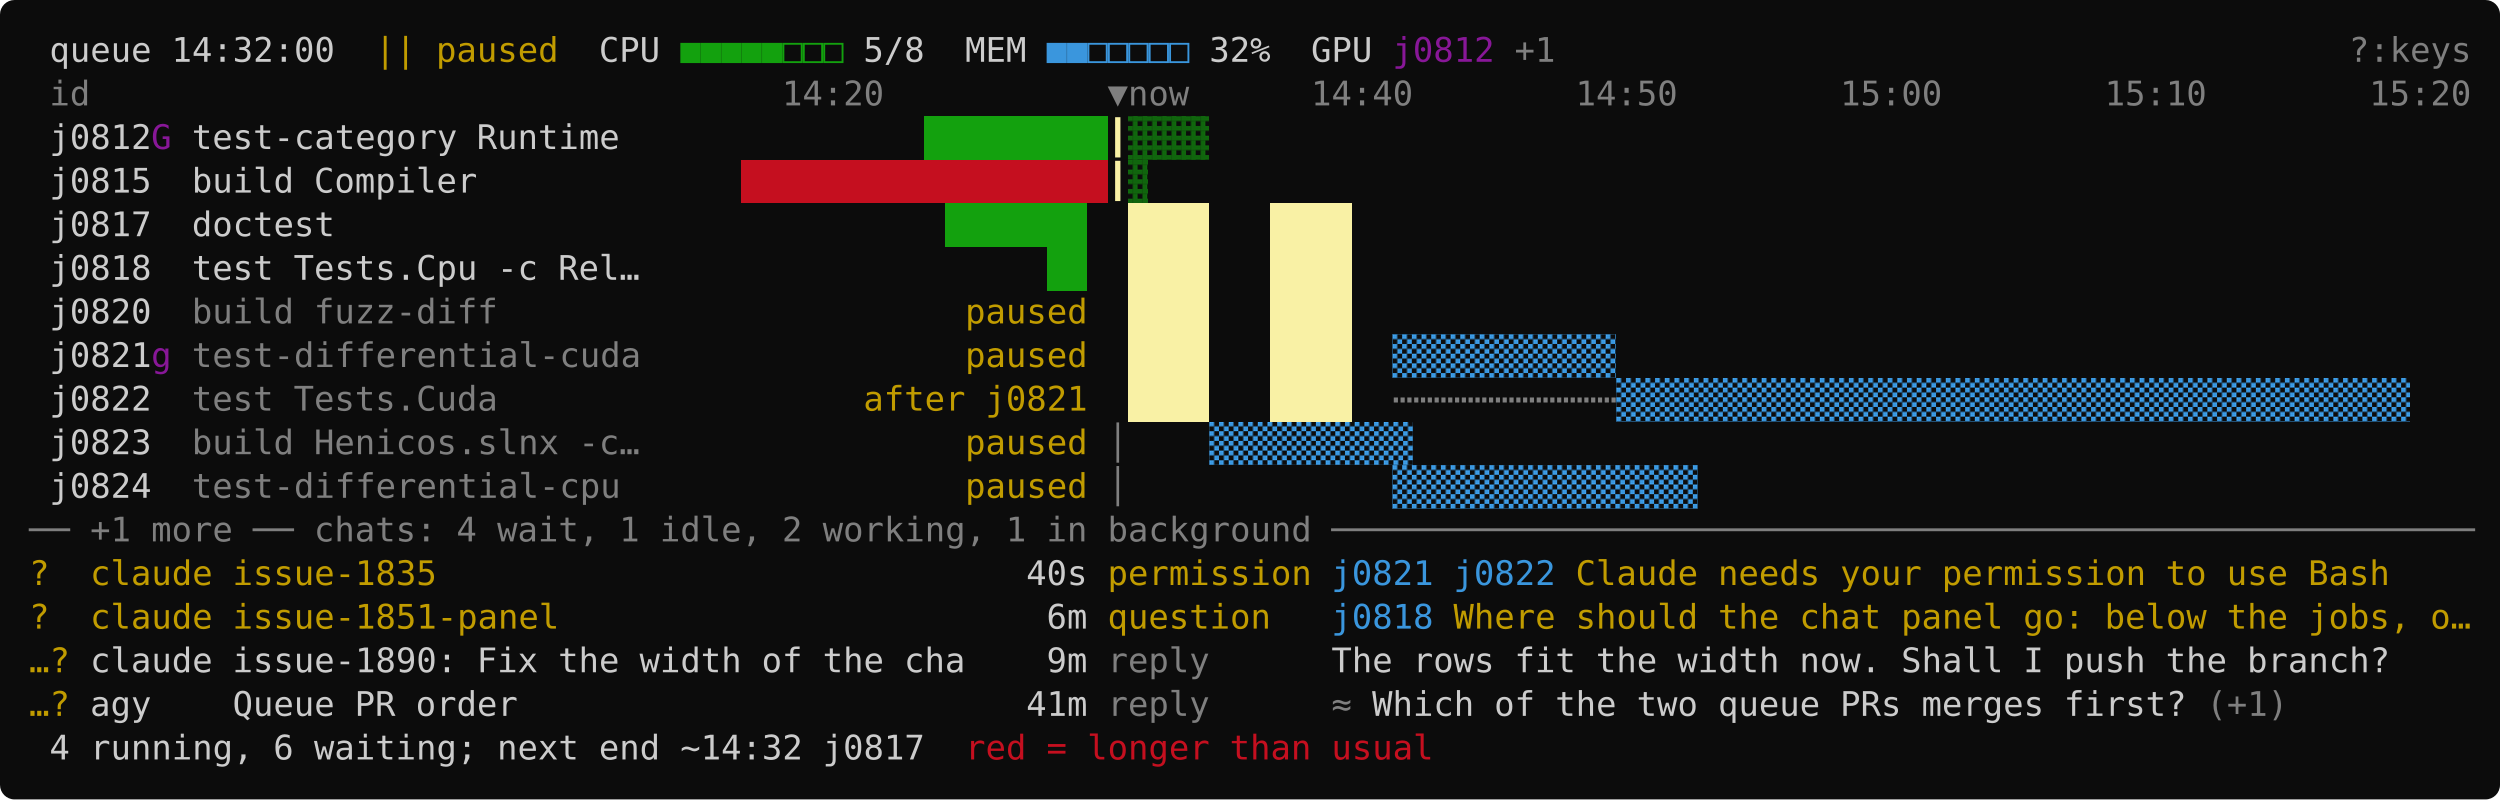
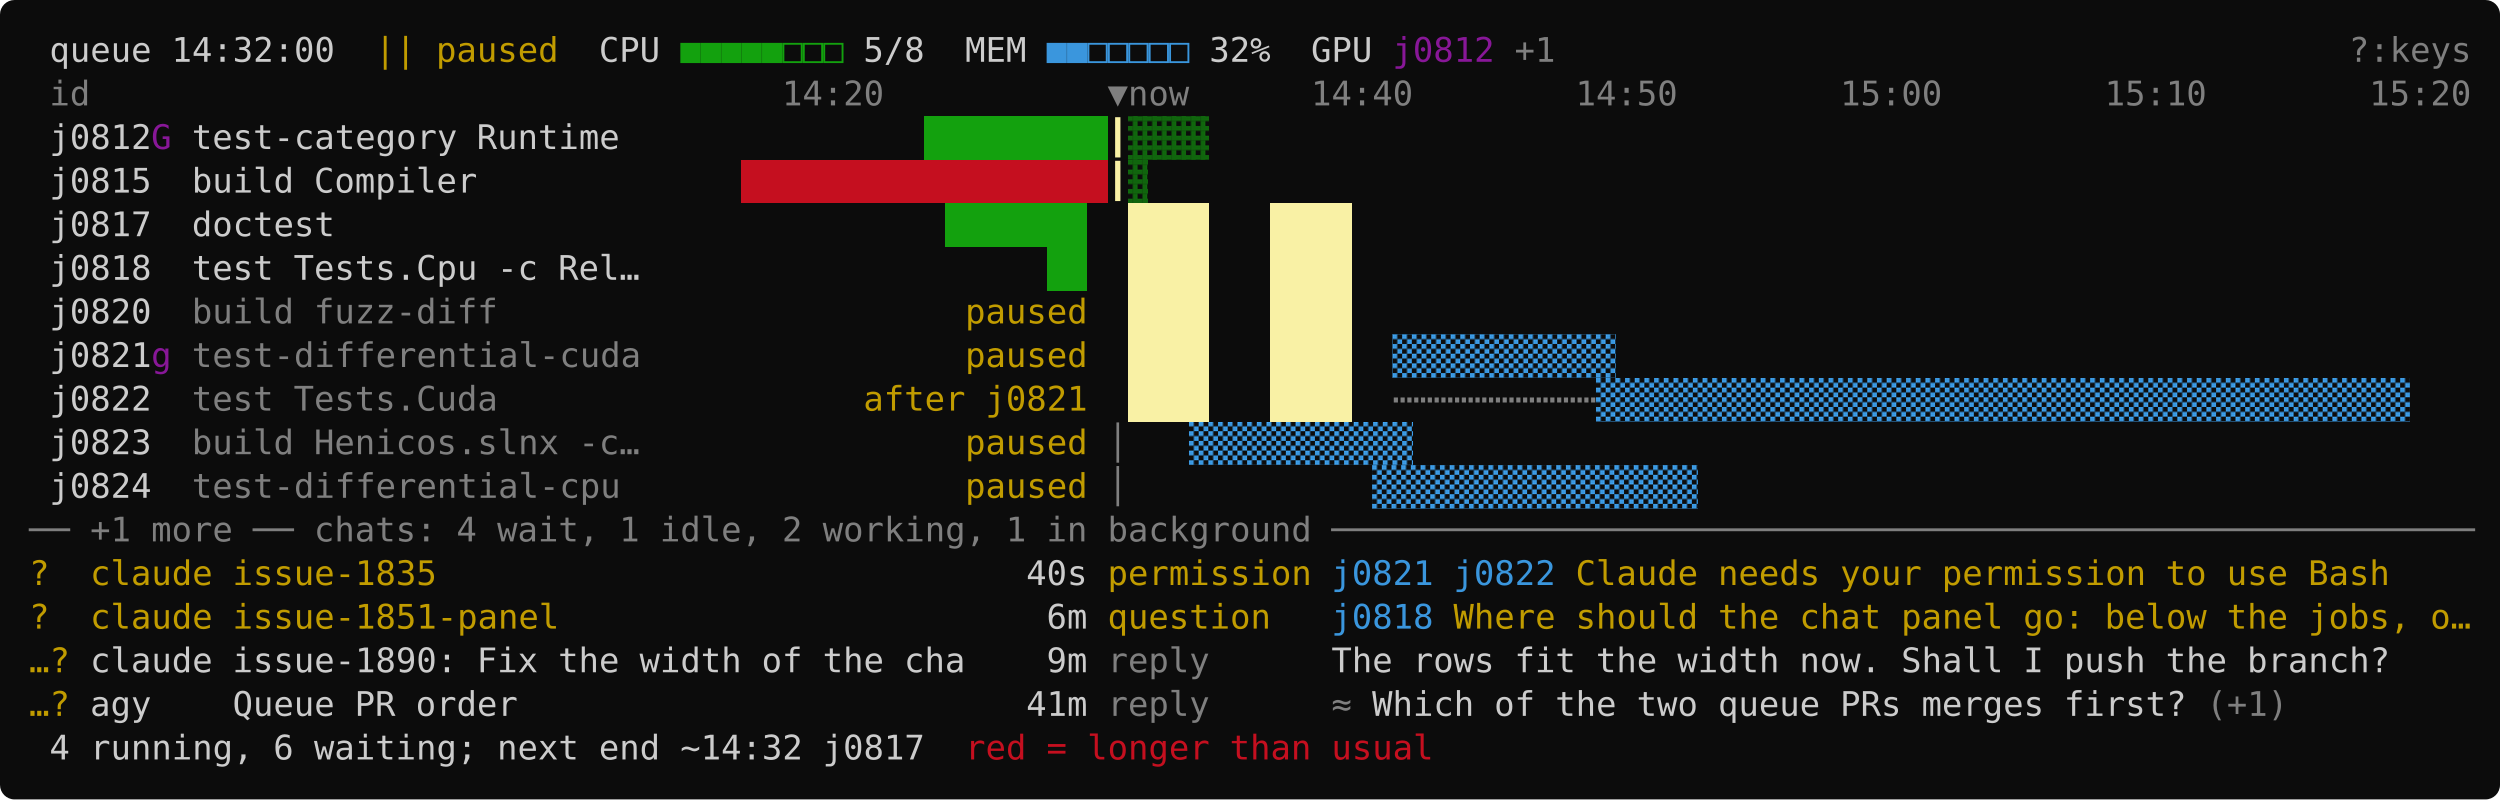
<svg xmlns="http://www.w3.org/2000/svg" width="1032" height="330" viewBox="0 0 1032 330">
  <defs>
    <pattern id="shade0" x="465.6" y="48" width="4" height="4" patternUnits="userSpaceOnUse" fill="#13a10e" fill-opacity="0.6">
      <rect x="0" y="0" width="2" height="2" />
      <rect x="2" y="2" width="2" height="2" />
      <rect x="2" y="0" width="2" height="2" />
    </pattern>
    <pattern id="shade1" x="465.6" y="66" width="4" height="4" patternUnits="userSpaceOnUse" fill="#13a10e" fill-opacity="0.6">
      <rect x="0" y="0" width="2" height="2" />
      <rect x="2" y="2" width="2" height="2" />
      <rect x="2" y="0" width="2" height="2" />
    </pattern>
    <pattern id="shade2" x="574.8" y="138" width="4" height="4" patternUnits="userSpaceOnUse" fill="#3a96dd">
      <rect x="0" y="0" width="2" height="2" />
      <rect x="2" y="2" width="2" height="2" />
    </pattern>
-     <pattern id="shade3" x="667.2" y="156" width="4" height="4" patternUnits="userSpaceOnUse" fill="#3a96dd">
-       <rect x="0" y="0" width="2" height="2" />
-       <rect x="2" y="2" width="2" height="2" />
-     </pattern>
-     <pattern id="shade4" x="499.2" y="174" width="4" height="4" patternUnits="userSpaceOnUse" fill="#3a96dd">
-       <rect x="0" y="0" width="2" height="2" />
-       <rect x="2" y="2" width="2" height="2" />
-     </pattern>
-     <pattern id="shade5" x="574.8" y="192" width="4" height="4" patternUnits="userSpaceOnUse" fill="#3a96dd">
+     <pattern id="shade3" x="658.8" y="156" width="4" height="4" patternUnits="userSpaceOnUse" fill="#3a96dd">
+       <rect x="0" y="0" width="2" height="2" />
+       <rect x="2" y="2" width="2" height="2" />
+     </pattern>
+     <pattern id="shade4" x="490.8" y="174" width="4" height="4" patternUnits="userSpaceOnUse" fill="#3a96dd">
+       <rect x="0" y="0" width="2" height="2" />
+       <rect x="2" y="2" width="2" height="2" />
+     </pattern>
+     <pattern id="shade5" x="566.4" y="192" width="4" height="4" patternUnits="userSpaceOnUse" fill="#3a96dd">
      <rect x="0" y="0" width="2" height="2" />
      <rect x="2" y="2" width="2" height="2" />
    </pattern>
  </defs>
  <rect width="100%" height="100%" rx="6" fill="#0c0c0c" />
  <g shape-rendering="crispEdges">
    <rect x="381.6" y="48" width="75.6" height="18" fill="#13a10e" />
    <rect x="465.6" y="48" width="33.6" height="18" fill="url(#shade0)" />
    <rect x="306" y="66" width="151.2" height="18" fill="#c50f1f" />
    <rect x="465.6" y="66" width="8.4" height="18" fill="url(#shade1)" />
    <rect x="390" y="84" width="58.8" height="18" fill="#13a10e" />
    <rect x="465.6" y="84" width="33.6" height="18" fill="#f9f1a5" />
    <rect x="524.4" y="84" width="33.6" height="18" fill="#f9f1a5" />
    <rect x="432" y="102" width="16.8" height="18" fill="#13a10e" />
    <rect x="465.6" y="102" width="33.6" height="18" fill="#f9f1a5" />
    <rect x="524.4" y="102" width="33.6" height="18" fill="#f9f1a5" />
    <rect x="465.6" y="120" width="33.6" height="18" fill="#f9f1a5" />
    <rect x="524.4" y="120" width="33.6" height="18" fill="#f9f1a5" />
    <rect x="465.6" y="138" width="33.6" height="18" fill="#f9f1a5" />
    <rect x="524.4" y="138" width="33.6" height="18" fill="#f9f1a5" />
    <rect x="574.8" y="138" width="92.4" height="18" fill="url(#shade2)" />
    <rect x="465.6" y="156" width="33.6" height="18" fill="#f9f1a5" />
    <rect x="524.4" y="156" width="33.6" height="18" fill="#f9f1a5" />
-     <rect x="667.2" y="156" width="327.6" height="18" fill="url(#shade3)" />
-     <rect x="499.2" y="174" width="84" height="18" fill="url(#shade4)" />
-     <rect x="574.8" y="192" width="126" height="18" fill="url(#shade5)" />
+     <rect x="658.8" y="156" width="336" height="18" fill="url(#shade3)" />
+     <rect x="490.8" y="174" width="92.4" height="18" fill="url(#shade4)" />
+     <rect x="566.4" y="192" width="134.4" height="18" fill="url(#shade5)" />
  </g>
  <g font-family="'Cascadia Mono', 'Cascadia Code', Consolas, ui-monospace, SFMono-Regular, Menlo, 'DejaVu Sans Mono', monospace" font-size="14">
    <text y="25.5">
      <tspan x="20.4" textLength="42" lengthAdjust="spacingAndGlyphs" fill="#cccccc">queue</tspan>
      <tspan x="70.8" textLength="67.2" lengthAdjust="spacingAndGlyphs" fill="#cccccc">14:32:00</tspan>
      <tspan x="154.8" textLength="16.8" lengthAdjust="spacingAndGlyphs" fill="#c19c00">||</tspan>
      <tspan x="180" textLength="50.4" lengthAdjust="spacingAndGlyphs" fill="#c19c00">paused</tspan>
      <tspan x="247.2" textLength="25.2" lengthAdjust="spacingAndGlyphs" fill="#cccccc">CPU</tspan>
      <tspan x="280.8" textLength="67.2" lengthAdjust="spacingAndGlyphs" fill="#13a10e">■■■■■□□□</tspan>
      <tspan x="356.4" textLength="25.2" lengthAdjust="spacingAndGlyphs" fill="#cccccc">5/8</tspan>
      <tspan x="398.4" textLength="25.2" lengthAdjust="spacingAndGlyphs" fill="#cccccc">MEM</tspan>
      <tspan x="432" textLength="58.8" lengthAdjust="spacingAndGlyphs" fill="#3a96dd">■■□□□□□</tspan>
      <tspan x="499.2" textLength="25.2" lengthAdjust="spacingAndGlyphs" fill="#cccccc">32%</tspan>
      <tspan x="541.2" textLength="25.2" lengthAdjust="spacingAndGlyphs" fill="#cccccc">GPU</tspan>
      <tspan x="574.8" textLength="42" lengthAdjust="spacingAndGlyphs" fill="#881798">j0812</tspan>
      <tspan x="625.2" textLength="16.8" lengthAdjust="spacingAndGlyphs" fill="#cccccc" fill-opacity="0.6">+1</tspan>
      <tspan x="969.6" textLength="50.4" lengthAdjust="spacingAndGlyphs" fill="#cccccc" fill-opacity="0.6">?:keys</tspan>
    </text>
    <text y="43.5">
      <tspan x="20.4" textLength="16.8" lengthAdjust="spacingAndGlyphs" fill="#cccccc" fill-opacity="0.6">id</tspan>
      <tspan x="322.8" textLength="42" lengthAdjust="spacingAndGlyphs" fill="#cccccc" fill-opacity="0.6">14:20</tspan>
      <tspan x="457.2" textLength="33.6" lengthAdjust="spacingAndGlyphs" fill="#cccccc" fill-opacity="0.6">▼now</tspan>
      <tspan x="541.2" textLength="42" lengthAdjust="spacingAndGlyphs" fill="#cccccc" fill-opacity="0.6">14:40</tspan>
      <tspan x="650.4" textLength="42" lengthAdjust="spacingAndGlyphs" fill="#cccccc" fill-opacity="0.6">14:50</tspan>
      <tspan x="759.6" textLength="42" lengthAdjust="spacingAndGlyphs" fill="#cccccc" fill-opacity="0.6">15:00</tspan>
      <tspan x="868.8" textLength="42" lengthAdjust="spacingAndGlyphs" fill="#cccccc" fill-opacity="0.6">15:10</tspan>
      <tspan x="978" textLength="42" lengthAdjust="spacingAndGlyphs" fill="#cccccc" fill-opacity="0.6">15:20</tspan>
    </text>
    <text y="61.5">
      <tspan x="20.4" textLength="42" lengthAdjust="spacingAndGlyphs" fill="#cccccc">j0812</tspan>
      <tspan x="62.4" textLength="8.4" lengthAdjust="spacingAndGlyphs" fill="#881798">G</tspan>
      <tspan x="79.2" textLength="109.2" lengthAdjust="spacingAndGlyphs" fill="#cccccc">test-category</tspan>
      <tspan x="196.8" textLength="58.8" lengthAdjust="spacingAndGlyphs" fill="#cccccc">Runtime</tspan>
      <tspan x="457.2" textLength="8.4" lengthAdjust="spacingAndGlyphs" fill="#f9f1a5">┃</tspan>
    </text>
    <text y="79.5">
      <tspan x="20.4" textLength="42" lengthAdjust="spacingAndGlyphs" fill="#cccccc">j0815</tspan>
      <tspan x="79.2" textLength="42" lengthAdjust="spacingAndGlyphs" fill="#cccccc">build</tspan>
      <tspan x="129.6" textLength="67.2" lengthAdjust="spacingAndGlyphs" fill="#cccccc">Compiler</tspan>
      <tspan x="457.2" textLength="8.4" lengthAdjust="spacingAndGlyphs" fill="#f9f1a5">┃</tspan>
    </text>
    <text y="97.5">
      <tspan x="20.4" textLength="42" lengthAdjust="spacingAndGlyphs" fill="#cccccc">j0817</tspan>
      <tspan x="79.2" textLength="58.8" lengthAdjust="spacingAndGlyphs" fill="#cccccc">doctest</tspan>
    </text>
    <text y="115.5">
      <tspan x="20.4" textLength="42" lengthAdjust="spacingAndGlyphs" fill="#cccccc">j0818</tspan>
      <tspan x="79.2" textLength="33.6" lengthAdjust="spacingAndGlyphs" fill="#cccccc">test</tspan>
      <tspan x="121.2" textLength="75.6" lengthAdjust="spacingAndGlyphs" fill="#cccccc">Tests.Cpu</tspan>
      <tspan x="205.2" textLength="16.8" lengthAdjust="spacingAndGlyphs" fill="#cccccc">-c</tspan>
      <tspan x="230.4" textLength="33.6" lengthAdjust="spacingAndGlyphs" fill="#cccccc">Rel…</tspan>
    </text>
    <text y="133.5">
      <tspan x="20.4" textLength="42" lengthAdjust="spacingAndGlyphs" fill="#cccccc">j0820</tspan>
      <tspan x="79.2" textLength="42" lengthAdjust="spacingAndGlyphs" fill="#cccccc" fill-opacity="0.6">build</tspan>
      <tspan x="129.6" textLength="75.6" lengthAdjust="spacingAndGlyphs" fill="#cccccc" fill-opacity="0.6">fuzz-diff</tspan>
      <tspan x="398.4" textLength="50.4" lengthAdjust="spacingAndGlyphs" fill="#c19c00">paused</tspan>
    </text>
    <text y="151.5">
      <tspan x="20.4" textLength="42" lengthAdjust="spacingAndGlyphs" fill="#cccccc">j0821</tspan>
      <tspan x="62.4" textLength="8.4" lengthAdjust="spacingAndGlyphs" fill="#881798">g</tspan>
      <tspan x="79.2" textLength="184.8" lengthAdjust="spacingAndGlyphs" fill="#cccccc" fill-opacity="0.6">test-differential-cuda</tspan>
      <tspan x="398.4" textLength="50.4" lengthAdjust="spacingAndGlyphs" fill="#c19c00">paused</tspan>
    </text>
    <text y="169.5">
      <tspan x="20.4" textLength="42" lengthAdjust="spacingAndGlyphs" fill="#cccccc">j0822</tspan>
      <tspan x="79.2" textLength="33.6" lengthAdjust="spacingAndGlyphs" fill="#cccccc" fill-opacity="0.6">test</tspan>
      <tspan x="121.2" textLength="84" lengthAdjust="spacingAndGlyphs" fill="#cccccc" fill-opacity="0.6">Tests.Cuda</tspan>
      <tspan x="356.4" textLength="42" lengthAdjust="spacingAndGlyphs" fill="#c19c00">after</tspan>
      <tspan x="406.8" textLength="42" lengthAdjust="spacingAndGlyphs" fill="#c19c00">j0821</tspan>
-       <tspan x="574.8" textLength="92.4" lengthAdjust="spacingAndGlyphs" fill="#cccccc" fill-opacity="0.6">⋯⋯⋯⋯⋯⋯⋯⋯⋯⋯⋯</tspan>
+       <tspan x="574.8" textLength="84" lengthAdjust="spacingAndGlyphs" fill="#cccccc" fill-opacity="0.6">⋯⋯⋯⋯⋯⋯⋯⋯⋯⋯</tspan>
    </text>
    <text y="187.5">
      <tspan x="20.4" textLength="42" lengthAdjust="spacingAndGlyphs" fill="#cccccc">j0823</tspan>
      <tspan x="79.2" textLength="42" lengthAdjust="spacingAndGlyphs" fill="#cccccc" fill-opacity="0.6">build</tspan>
      <tspan x="129.6" textLength="100.8" lengthAdjust="spacingAndGlyphs" fill="#cccccc" fill-opacity="0.6">Henicos.slnx</tspan>
      <tspan x="238.8" textLength="25.2" lengthAdjust="spacingAndGlyphs" fill="#cccccc" fill-opacity="0.6">-c…</tspan>
      <tspan x="398.4" textLength="50.4" lengthAdjust="spacingAndGlyphs" fill="#c19c00">paused</tspan>
      <tspan x="457.2" textLength="8.4" lengthAdjust="spacingAndGlyphs" fill="#cccccc" fill-opacity="0.6">│</tspan>
    </text>
    <text y="205.5">
      <tspan x="20.4" textLength="42" lengthAdjust="spacingAndGlyphs" fill="#cccccc">j0824</tspan>
      <tspan x="79.2" textLength="176.4" lengthAdjust="spacingAndGlyphs" fill="#cccccc" fill-opacity="0.6">test-differential-cpu</tspan>
      <tspan x="398.4" textLength="50.4" lengthAdjust="spacingAndGlyphs" fill="#c19c00">paused</tspan>
      <tspan x="457.2" textLength="8.4" lengthAdjust="spacingAndGlyphs" fill="#cccccc" fill-opacity="0.6">│</tspan>
    </text>
    <text y="223.5">
      <tspan x="12" textLength="16.8" lengthAdjust="spacingAndGlyphs" fill="#cccccc" fill-opacity="0.6">──</tspan>
      <tspan x="37.2" textLength="16.8" lengthAdjust="spacingAndGlyphs" fill="#cccccc" fill-opacity="0.6">+1</tspan>
      <tspan x="62.4" textLength="33.6" lengthAdjust="spacingAndGlyphs" fill="#cccccc" fill-opacity="0.6">more</tspan>
      <tspan x="104.4" textLength="16.8" lengthAdjust="spacingAndGlyphs" fill="#cccccc" fill-opacity="0.6">──</tspan>
      <tspan x="129.6" textLength="50.4" lengthAdjust="spacingAndGlyphs" fill="#cccccc" fill-opacity="0.6">chats:</tspan>
      <tspan x="188.4" textLength="8.4" lengthAdjust="spacingAndGlyphs" fill="#cccccc" fill-opacity="0.6">4</tspan>
      <tspan x="205.2" textLength="42" lengthAdjust="spacingAndGlyphs" fill="#cccccc" fill-opacity="0.6">wait,</tspan>
      <tspan x="255.6" textLength="8.4" lengthAdjust="spacingAndGlyphs" fill="#cccccc" fill-opacity="0.6">1</tspan>
      <tspan x="272.4" textLength="42" lengthAdjust="spacingAndGlyphs" fill="#cccccc" fill-opacity="0.6">idle,</tspan>
      <tspan x="322.8" textLength="8.4" lengthAdjust="spacingAndGlyphs" fill="#cccccc" fill-opacity="0.6">2</tspan>
      <tspan x="339.6" textLength="67.2" lengthAdjust="spacingAndGlyphs" fill="#cccccc" fill-opacity="0.6">working,</tspan>
      <tspan x="415.2" textLength="8.4" lengthAdjust="spacingAndGlyphs" fill="#cccccc" fill-opacity="0.6">1</tspan>
      <tspan x="432" textLength="16.8" lengthAdjust="spacingAndGlyphs" fill="#cccccc" fill-opacity="0.6">in</tspan>
      <tspan x="457.2" textLength="84" lengthAdjust="spacingAndGlyphs" fill="#cccccc" fill-opacity="0.6">background</tspan>
      <tspan x="549.6" textLength="470.4" lengthAdjust="spacingAndGlyphs" fill="#cccccc" fill-opacity="0.6">────────────────────────────────────────────────────────</tspan>
    </text>
    <text y="241.5">
      <tspan x="12" textLength="8.4" lengthAdjust="spacingAndGlyphs" fill="#c19c00">?</tspan>
      <tspan x="37.2" textLength="50.4" lengthAdjust="spacingAndGlyphs" fill="#c19c00">claude</tspan>
      <tspan x="96" textLength="84" lengthAdjust="spacingAndGlyphs" fill="#c19c00">issue-1835</tspan>
      <tspan x="423.6" textLength="25.2" lengthAdjust="spacingAndGlyphs" fill="#cccccc">40s</tspan>
      <tspan x="457.2" textLength="84" lengthAdjust="spacingAndGlyphs" fill="#c19c00">permission</tspan>
      <tspan x="549.6" textLength="42" lengthAdjust="spacingAndGlyphs" fill="#3a96dd">j0821</tspan>
      <tspan x="600" textLength="42" lengthAdjust="spacingAndGlyphs" fill="#3a96dd">j0822</tspan>
      <tspan x="650.4" textLength="50.4" lengthAdjust="spacingAndGlyphs" fill="#c19c00">Claude</tspan>
      <tspan x="709.2" textLength="42" lengthAdjust="spacingAndGlyphs" fill="#c19c00">needs</tspan>
      <tspan x="759.6" textLength="33.6" lengthAdjust="spacingAndGlyphs" fill="#c19c00">your</tspan>
      <tspan x="801.6" textLength="84" lengthAdjust="spacingAndGlyphs" fill="#c19c00">permission</tspan>
      <tspan x="894" textLength="16.8" lengthAdjust="spacingAndGlyphs" fill="#c19c00">to</tspan>
      <tspan x="919.2" textLength="25.2" lengthAdjust="spacingAndGlyphs" fill="#c19c00">use</tspan>
      <tspan x="952.8" textLength="33.6" lengthAdjust="spacingAndGlyphs" fill="#c19c00">Bash</tspan>
    </text>
    <text y="259.5">
      <tspan x="12" textLength="8.4" lengthAdjust="spacingAndGlyphs" fill="#c19c00">?</tspan>
      <tspan x="37.2" textLength="50.4" lengthAdjust="spacingAndGlyphs" fill="#c19c00">claude</tspan>
      <tspan x="96" textLength="134.4" lengthAdjust="spacingAndGlyphs" fill="#c19c00">issue-1851-panel</tspan>
      <tspan x="432" textLength="16.8" lengthAdjust="spacingAndGlyphs" fill="#cccccc">6m</tspan>
      <tspan x="457.2" textLength="67.2" lengthAdjust="spacingAndGlyphs" fill="#c19c00">question</tspan>
      <tspan x="549.6" textLength="42" lengthAdjust="spacingAndGlyphs" fill="#3a96dd">j0818</tspan>
      <tspan x="600" textLength="42" lengthAdjust="spacingAndGlyphs" fill="#c19c00">Where</tspan>
      <tspan x="650.4" textLength="50.4" lengthAdjust="spacingAndGlyphs" fill="#c19c00">should</tspan>
      <tspan x="709.2" textLength="25.2" lengthAdjust="spacingAndGlyphs" fill="#c19c00">the</tspan>
      <tspan x="742.8" textLength="33.6" lengthAdjust="spacingAndGlyphs" fill="#c19c00">chat</tspan>
      <tspan x="784.8" textLength="42" lengthAdjust="spacingAndGlyphs" fill="#c19c00">panel</tspan>
      <tspan x="835.2" textLength="25.2" lengthAdjust="spacingAndGlyphs" fill="#c19c00">go:</tspan>
      <tspan x="868.8" textLength="42" lengthAdjust="spacingAndGlyphs" fill="#c19c00">below</tspan>
      <tspan x="919.2" textLength="25.2" lengthAdjust="spacingAndGlyphs" fill="#c19c00">the</tspan>
      <tspan x="952.8" textLength="42" lengthAdjust="spacingAndGlyphs" fill="#c19c00">jobs,</tspan>
      <tspan x="1003.2" textLength="16.8" lengthAdjust="spacingAndGlyphs" fill="#c19c00">o…</tspan>
    </text>
    <text y="277.5">
      <tspan x="12" textLength="16.8" lengthAdjust="spacingAndGlyphs" fill="#c19c00">…?</tspan>
      <tspan x="37.2" textLength="50.4" lengthAdjust="spacingAndGlyphs" fill="#cccccc">claude</tspan>
      <tspan x="96" textLength="92.4" lengthAdjust="spacingAndGlyphs" fill="#cccccc">issue-1890:</tspan>
      <tspan x="196.8" textLength="25.2" lengthAdjust="spacingAndGlyphs" fill="#cccccc">Fix</tspan>
      <tspan x="230.4" textLength="25.2" lengthAdjust="spacingAndGlyphs" fill="#cccccc">the</tspan>
      <tspan x="264" textLength="42" lengthAdjust="spacingAndGlyphs" fill="#cccccc">width</tspan>
      <tspan x="314.4" textLength="16.8" lengthAdjust="spacingAndGlyphs" fill="#cccccc">of</tspan>
      <tspan x="339.6" textLength="25.2" lengthAdjust="spacingAndGlyphs" fill="#cccccc">the</tspan>
      <tspan x="373.2" textLength="25.2" lengthAdjust="spacingAndGlyphs" fill="#cccccc">cha</tspan>
      <tspan x="432" textLength="16.8" lengthAdjust="spacingAndGlyphs" fill="#cccccc">9m</tspan>
      <tspan x="457.2" textLength="42" lengthAdjust="spacingAndGlyphs" fill="#cccccc" fill-opacity="0.6">reply</tspan>
      <tspan x="549.6" textLength="25.2" lengthAdjust="spacingAndGlyphs" fill="#cccccc">The</tspan>
      <tspan x="583.2" textLength="33.6" lengthAdjust="spacingAndGlyphs" fill="#cccccc">rows</tspan>
      <tspan x="625.2" textLength="25.2" lengthAdjust="spacingAndGlyphs" fill="#cccccc">fit</tspan>
      <tspan x="658.8" textLength="25.2" lengthAdjust="spacingAndGlyphs" fill="#cccccc">the</tspan>
      <tspan x="692.4" textLength="42" lengthAdjust="spacingAndGlyphs" fill="#cccccc">width</tspan>
      <tspan x="742.8" textLength="33.6" lengthAdjust="spacingAndGlyphs" fill="#cccccc">now.</tspan>
      <tspan x="784.8" textLength="42" lengthAdjust="spacingAndGlyphs" fill="#cccccc">Shall</tspan>
      <tspan x="835.2" textLength="8.4" lengthAdjust="spacingAndGlyphs" fill="#cccccc">I</tspan>
      <tspan x="852" textLength="33.6" lengthAdjust="spacingAndGlyphs" fill="#cccccc">push</tspan>
      <tspan x="894" textLength="25.2" lengthAdjust="spacingAndGlyphs" fill="#cccccc">the</tspan>
      <tspan x="927.6" textLength="58.8" lengthAdjust="spacingAndGlyphs" fill="#cccccc">branch?</tspan>
    </text>
    <text y="295.5">
      <tspan x="12" textLength="16.8" lengthAdjust="spacingAndGlyphs" fill="#c19c00">…?</tspan>
      <tspan x="37.2" textLength="25.2" lengthAdjust="spacingAndGlyphs" fill="#cccccc">agy</tspan>
      <tspan x="96" textLength="42" lengthAdjust="spacingAndGlyphs" fill="#cccccc">Queue</tspan>
      <tspan x="146.4" textLength="16.8" lengthAdjust="spacingAndGlyphs" fill="#cccccc">PR</tspan>
      <tspan x="171.6" textLength="42" lengthAdjust="spacingAndGlyphs" fill="#cccccc">order</tspan>
      <tspan x="423.6" textLength="25.2" lengthAdjust="spacingAndGlyphs" fill="#cccccc">41m</tspan>
      <tspan x="457.2" textLength="42" lengthAdjust="spacingAndGlyphs" fill="#cccccc" fill-opacity="0.6">reply</tspan>
      <tspan x="549.6" textLength="8.4" lengthAdjust="spacingAndGlyphs" fill="#cccccc" fill-opacity="0.6">≈</tspan>
      <tspan x="566.4" textLength="42" lengthAdjust="spacingAndGlyphs" fill="#cccccc">Which</tspan>
      <tspan x="616.8" textLength="16.8" lengthAdjust="spacingAndGlyphs" fill="#cccccc">of</tspan>
      <tspan x="642" textLength="25.2" lengthAdjust="spacingAndGlyphs" fill="#cccccc">the</tspan>
      <tspan x="675.6" textLength="25.2" lengthAdjust="spacingAndGlyphs" fill="#cccccc">two</tspan>
      <tspan x="709.2" textLength="42" lengthAdjust="spacingAndGlyphs" fill="#cccccc">queue</tspan>
      <tspan x="759.6" textLength="25.2" lengthAdjust="spacingAndGlyphs" fill="#cccccc">PRs</tspan>
      <tspan x="793.2" textLength="50.4" lengthAdjust="spacingAndGlyphs" fill="#cccccc">merges</tspan>
      <tspan x="852" textLength="50.4" lengthAdjust="spacingAndGlyphs" fill="#cccccc">first?</tspan>
      <tspan x="910.8" textLength="33.6" lengthAdjust="spacingAndGlyphs" fill="#cccccc" fill-opacity="0.6">(+1)</tspan>
    </text>
    <text y="313.5">
      <tspan x="20.4" textLength="8.4" lengthAdjust="spacingAndGlyphs" fill="#cccccc">4</tspan>
      <tspan x="37.2" textLength="67.2" lengthAdjust="spacingAndGlyphs" fill="#cccccc">running,</tspan>
      <tspan x="112.8" textLength="8.4" lengthAdjust="spacingAndGlyphs" fill="#cccccc">6</tspan>
      <tspan x="129.6" textLength="67.2" lengthAdjust="spacingAndGlyphs" fill="#cccccc">waiting;</tspan>
      <tspan x="205.2" textLength="33.6" lengthAdjust="spacingAndGlyphs" fill="#cccccc">next</tspan>
      <tspan x="247.2" textLength="25.2" lengthAdjust="spacingAndGlyphs" fill="#cccccc">end</tspan>
      <tspan x="280.8" textLength="50.4" lengthAdjust="spacingAndGlyphs" fill="#cccccc">~14:32</tspan>
      <tspan x="339.6" textLength="42" lengthAdjust="spacingAndGlyphs" fill="#cccccc">j0817</tspan>
      <tspan x="398.4" textLength="25.2" lengthAdjust="spacingAndGlyphs" fill="#c50f1f">red</tspan>
      <tspan x="432" textLength="8.4" lengthAdjust="spacingAndGlyphs" fill="#c50f1f">=</tspan>
      <tspan x="448.8" textLength="50.4" lengthAdjust="spacingAndGlyphs" fill="#c50f1f">longer</tspan>
      <tspan x="507.6" textLength="33.6" lengthAdjust="spacingAndGlyphs" fill="#c50f1f">than</tspan>
      <tspan x="549.6" textLength="42" lengthAdjust="spacingAndGlyphs" fill="#c50f1f">usual</tspan>
    </text>
  </g>
</svg>
